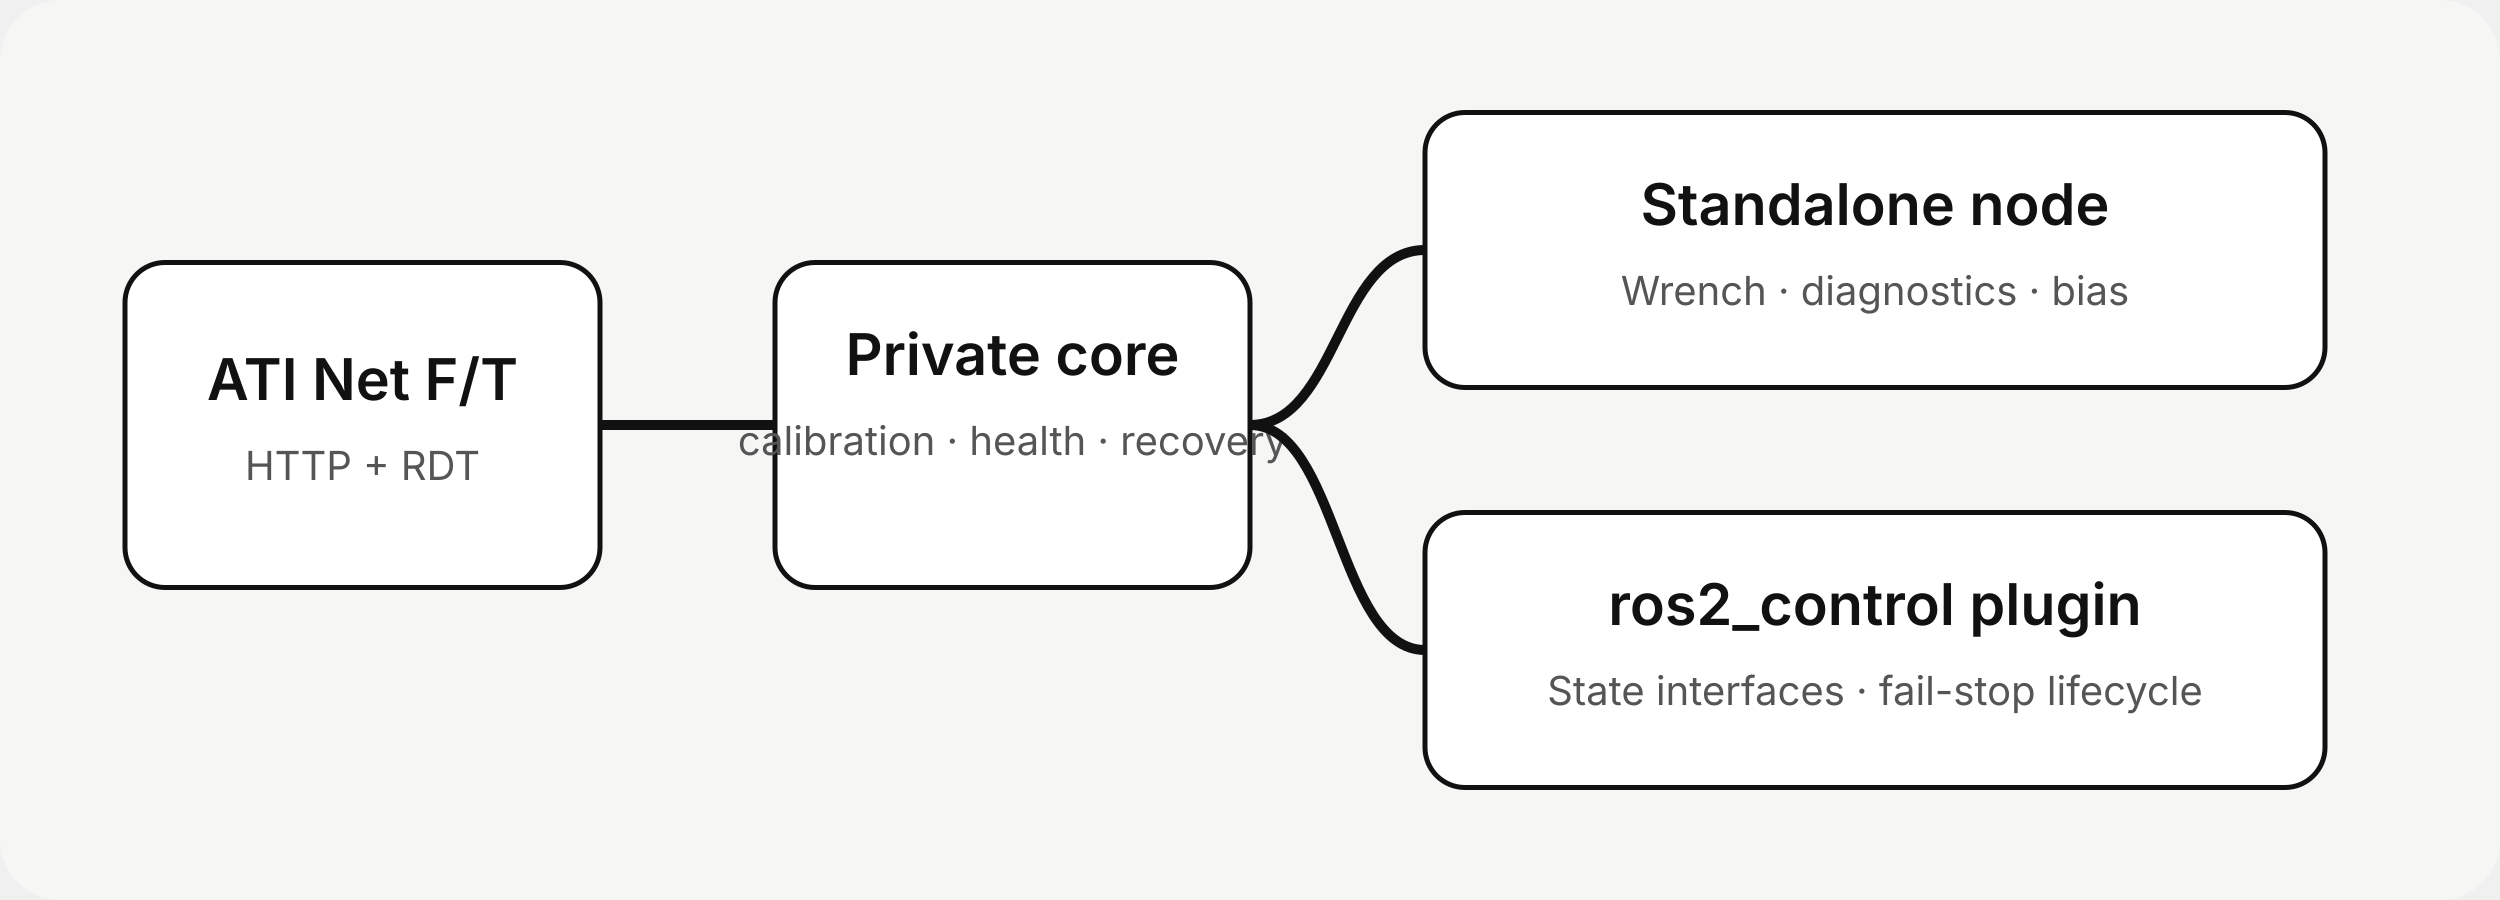
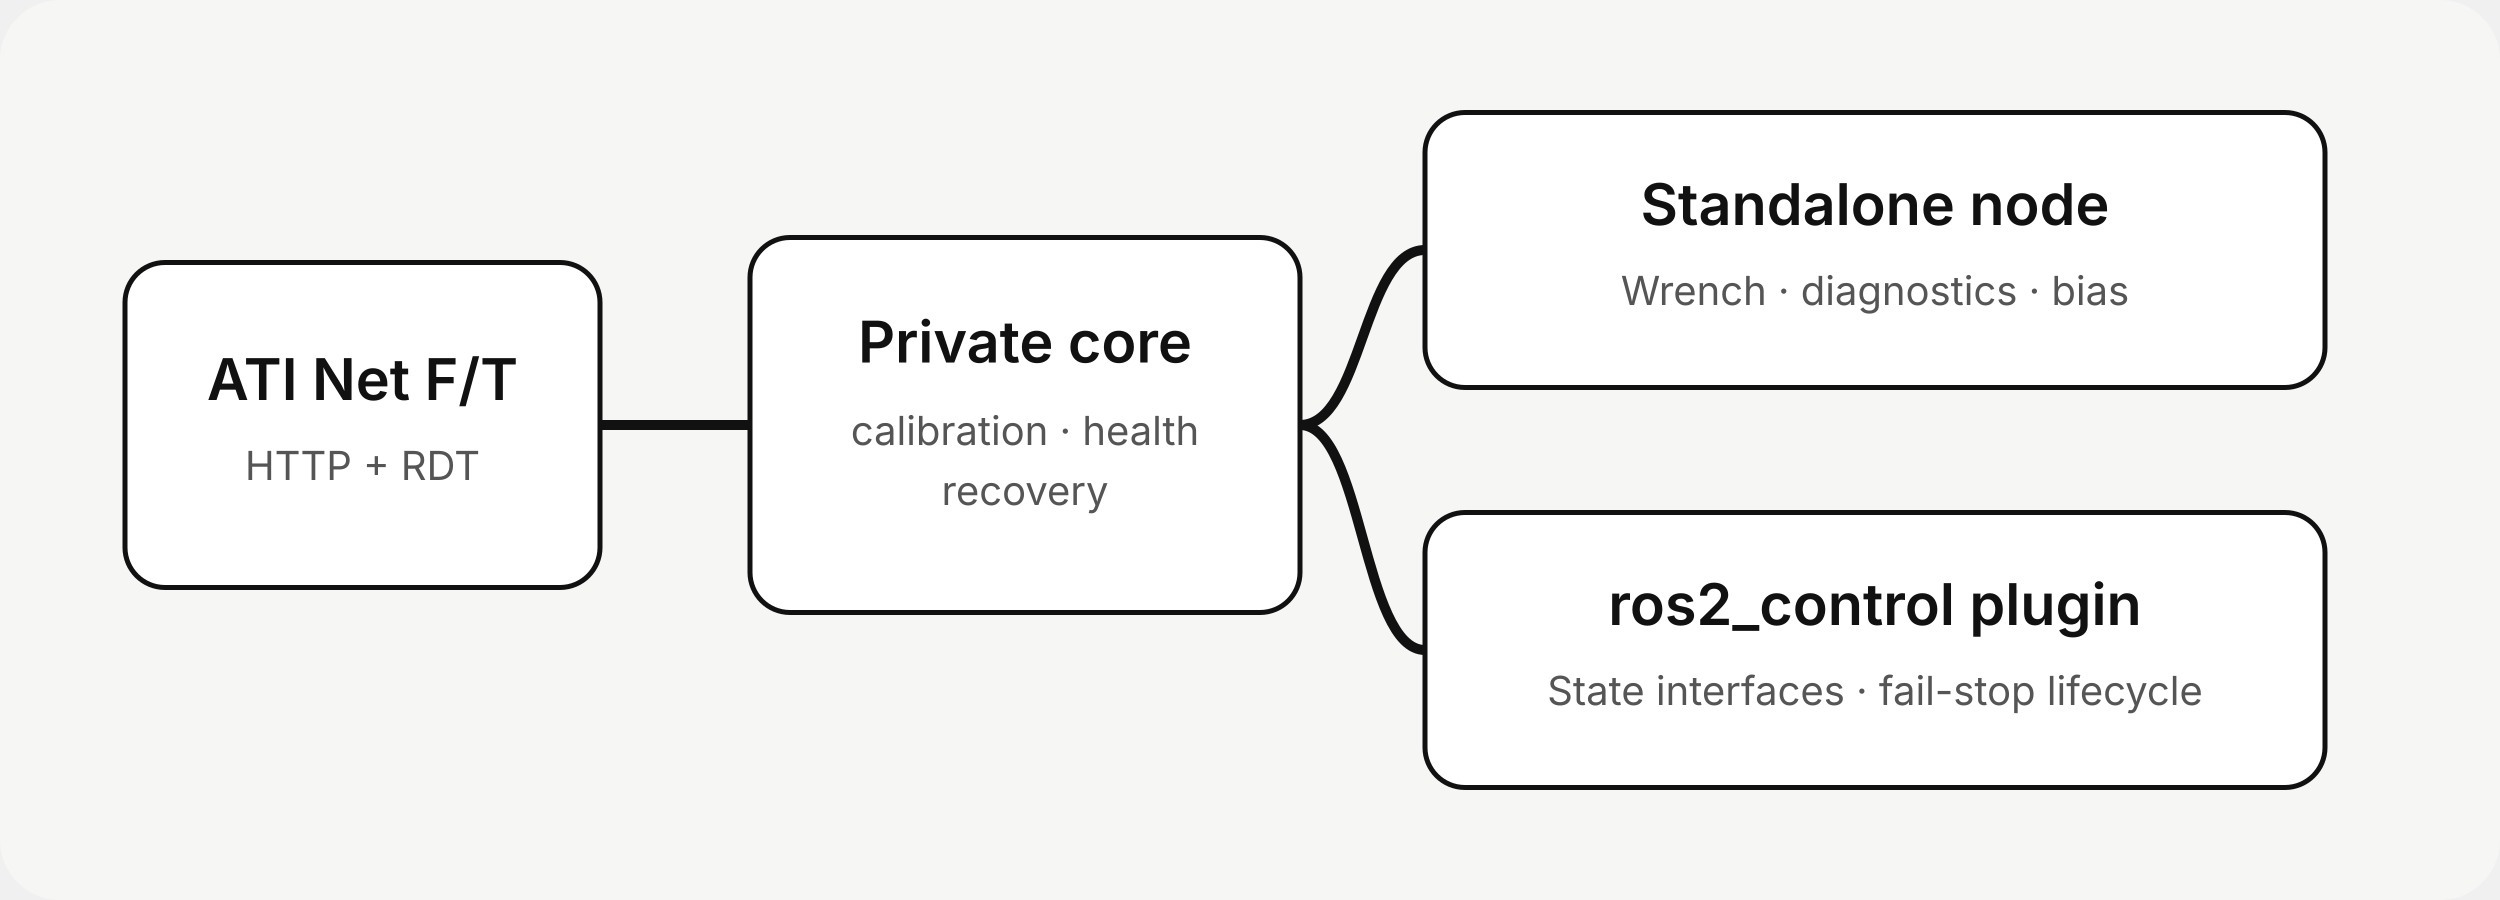
<svg xmlns="http://www.w3.org/2000/svg" viewBox="0 0 1000 360" role="img" aria-labelledby="title desc">
  <rect width="1000" height="360" rx="24" fill="#f6f6f4" />
  <g fill="#fff" stroke="#111" stroke-width="2">
    <rect x="50" y="105" width="190" height="130" rx="16" />
-     <rect x="310" y="105" width="190" height="130" rx="16" />
+     <rect x="300" y="95" width="220" height="150" rx="16" />
    <rect x="570" y="45" width="360" height="110" rx="16" />
    <rect x="570" y="205" width="360" height="110" rx="16" />
  </g>
  <g font-family="Inter,system-ui,sans-serif" text-anchor="middle" fill="#111">
    <text x="145" y="160" font-size="23" font-weight="600">ATI Net F/T</text>
    <text x="145" y="192" font-size="16" fill="#555">HTTP + RDT</text>
-     <text x="405" y="150" font-size="23" font-weight="600">Private core</text>
-     <text x="405" y="182" font-size="16" fill="#555">calibration · health · recovery</text>
+     <text x="410" y="145" font-size="23" font-weight="600">Private core</text>
+     <text x="410" y="178" font-size="16" fill="#555">calibration · health</text>
+     <text x="410" y="202" font-size="16" fill="#555">recovery</text>
    <text x="750" y="90" font-size="23" font-weight="600">Standalone node</text>
    <text x="750" y="122" font-size="16" fill="#555">Wrench · diagnostics · bias</text>
    <text x="750" y="250" font-size="23" font-weight="600">ros2_control plugin</text>
    <text x="750" y="282" font-size="16" fill="#555">State interfaces · fail-stop lifecycle</text>
  </g>
  <g stroke="#111" stroke-width="4" fill="none">
-     <path d="M240 170H310" />
-     <path d="M500 170C535 170 535 100 570 100" />
-     <path d="M500 170C535 170 535 260 570 260" />
+     <path d="M240 170H300" />
+     <path d="M520 170C545 170 545 100 570 100" />
+     <path d="M520 170C545 170 545 260 570 260" />
  </g>
</svg>
